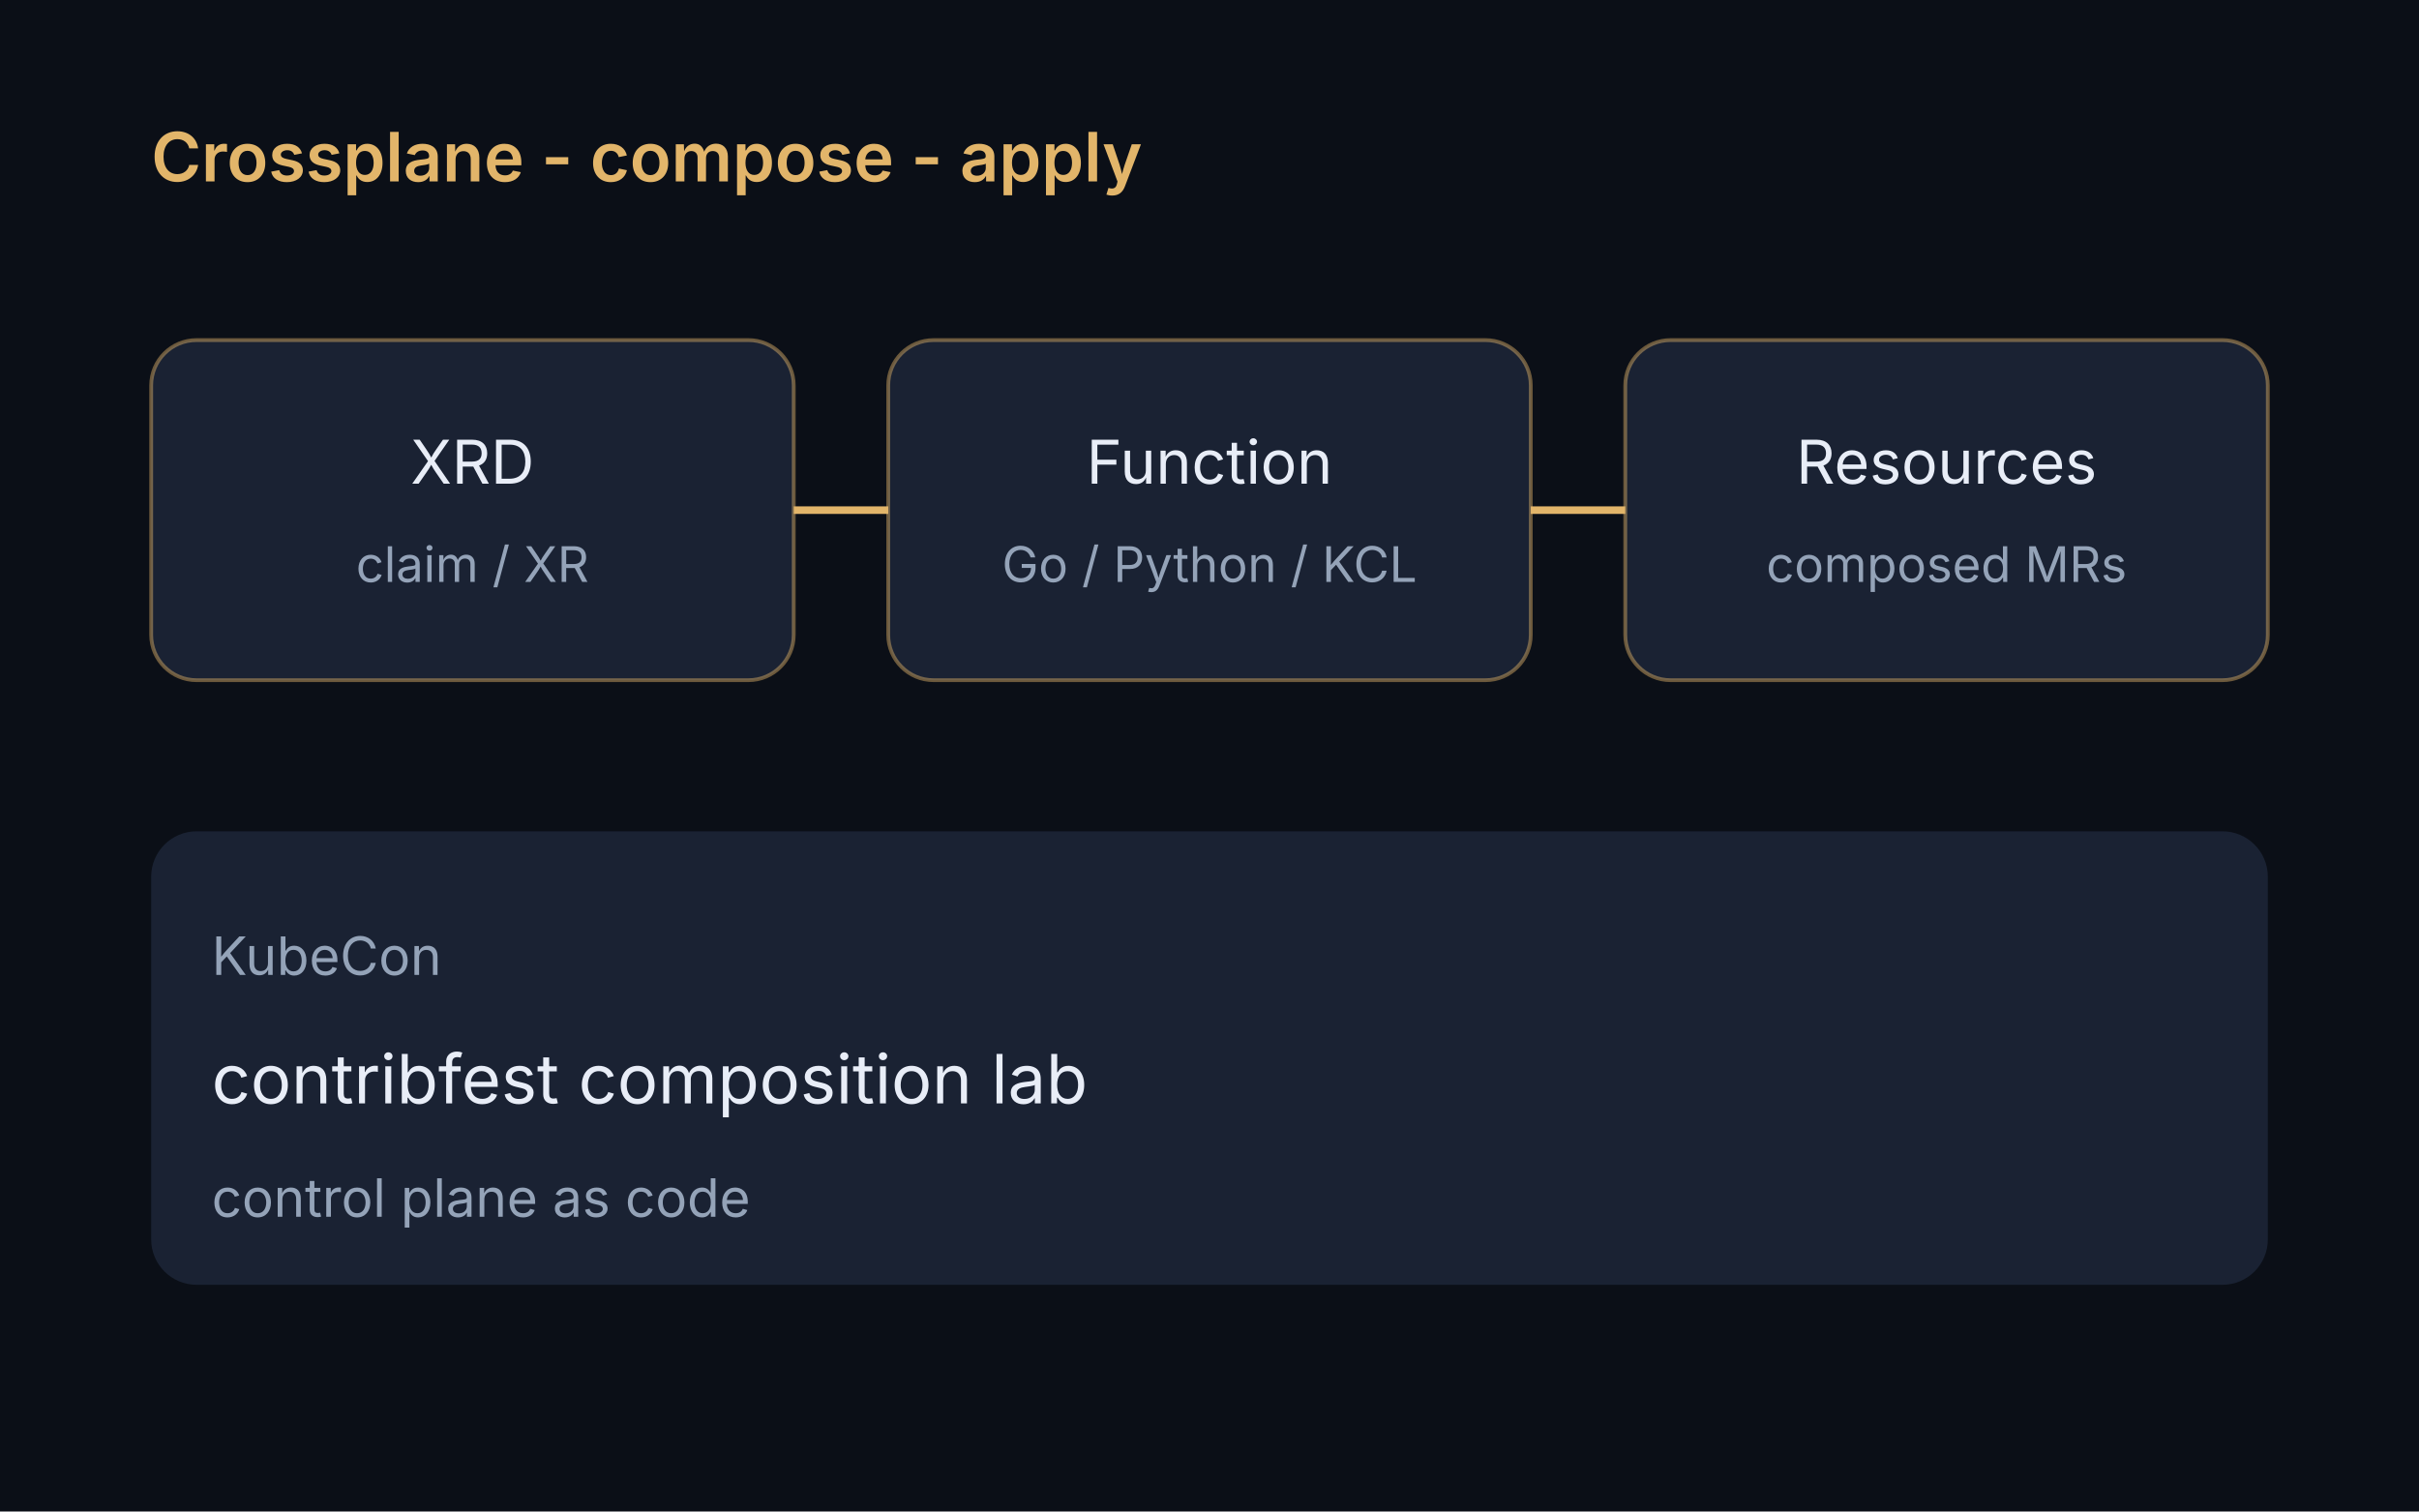
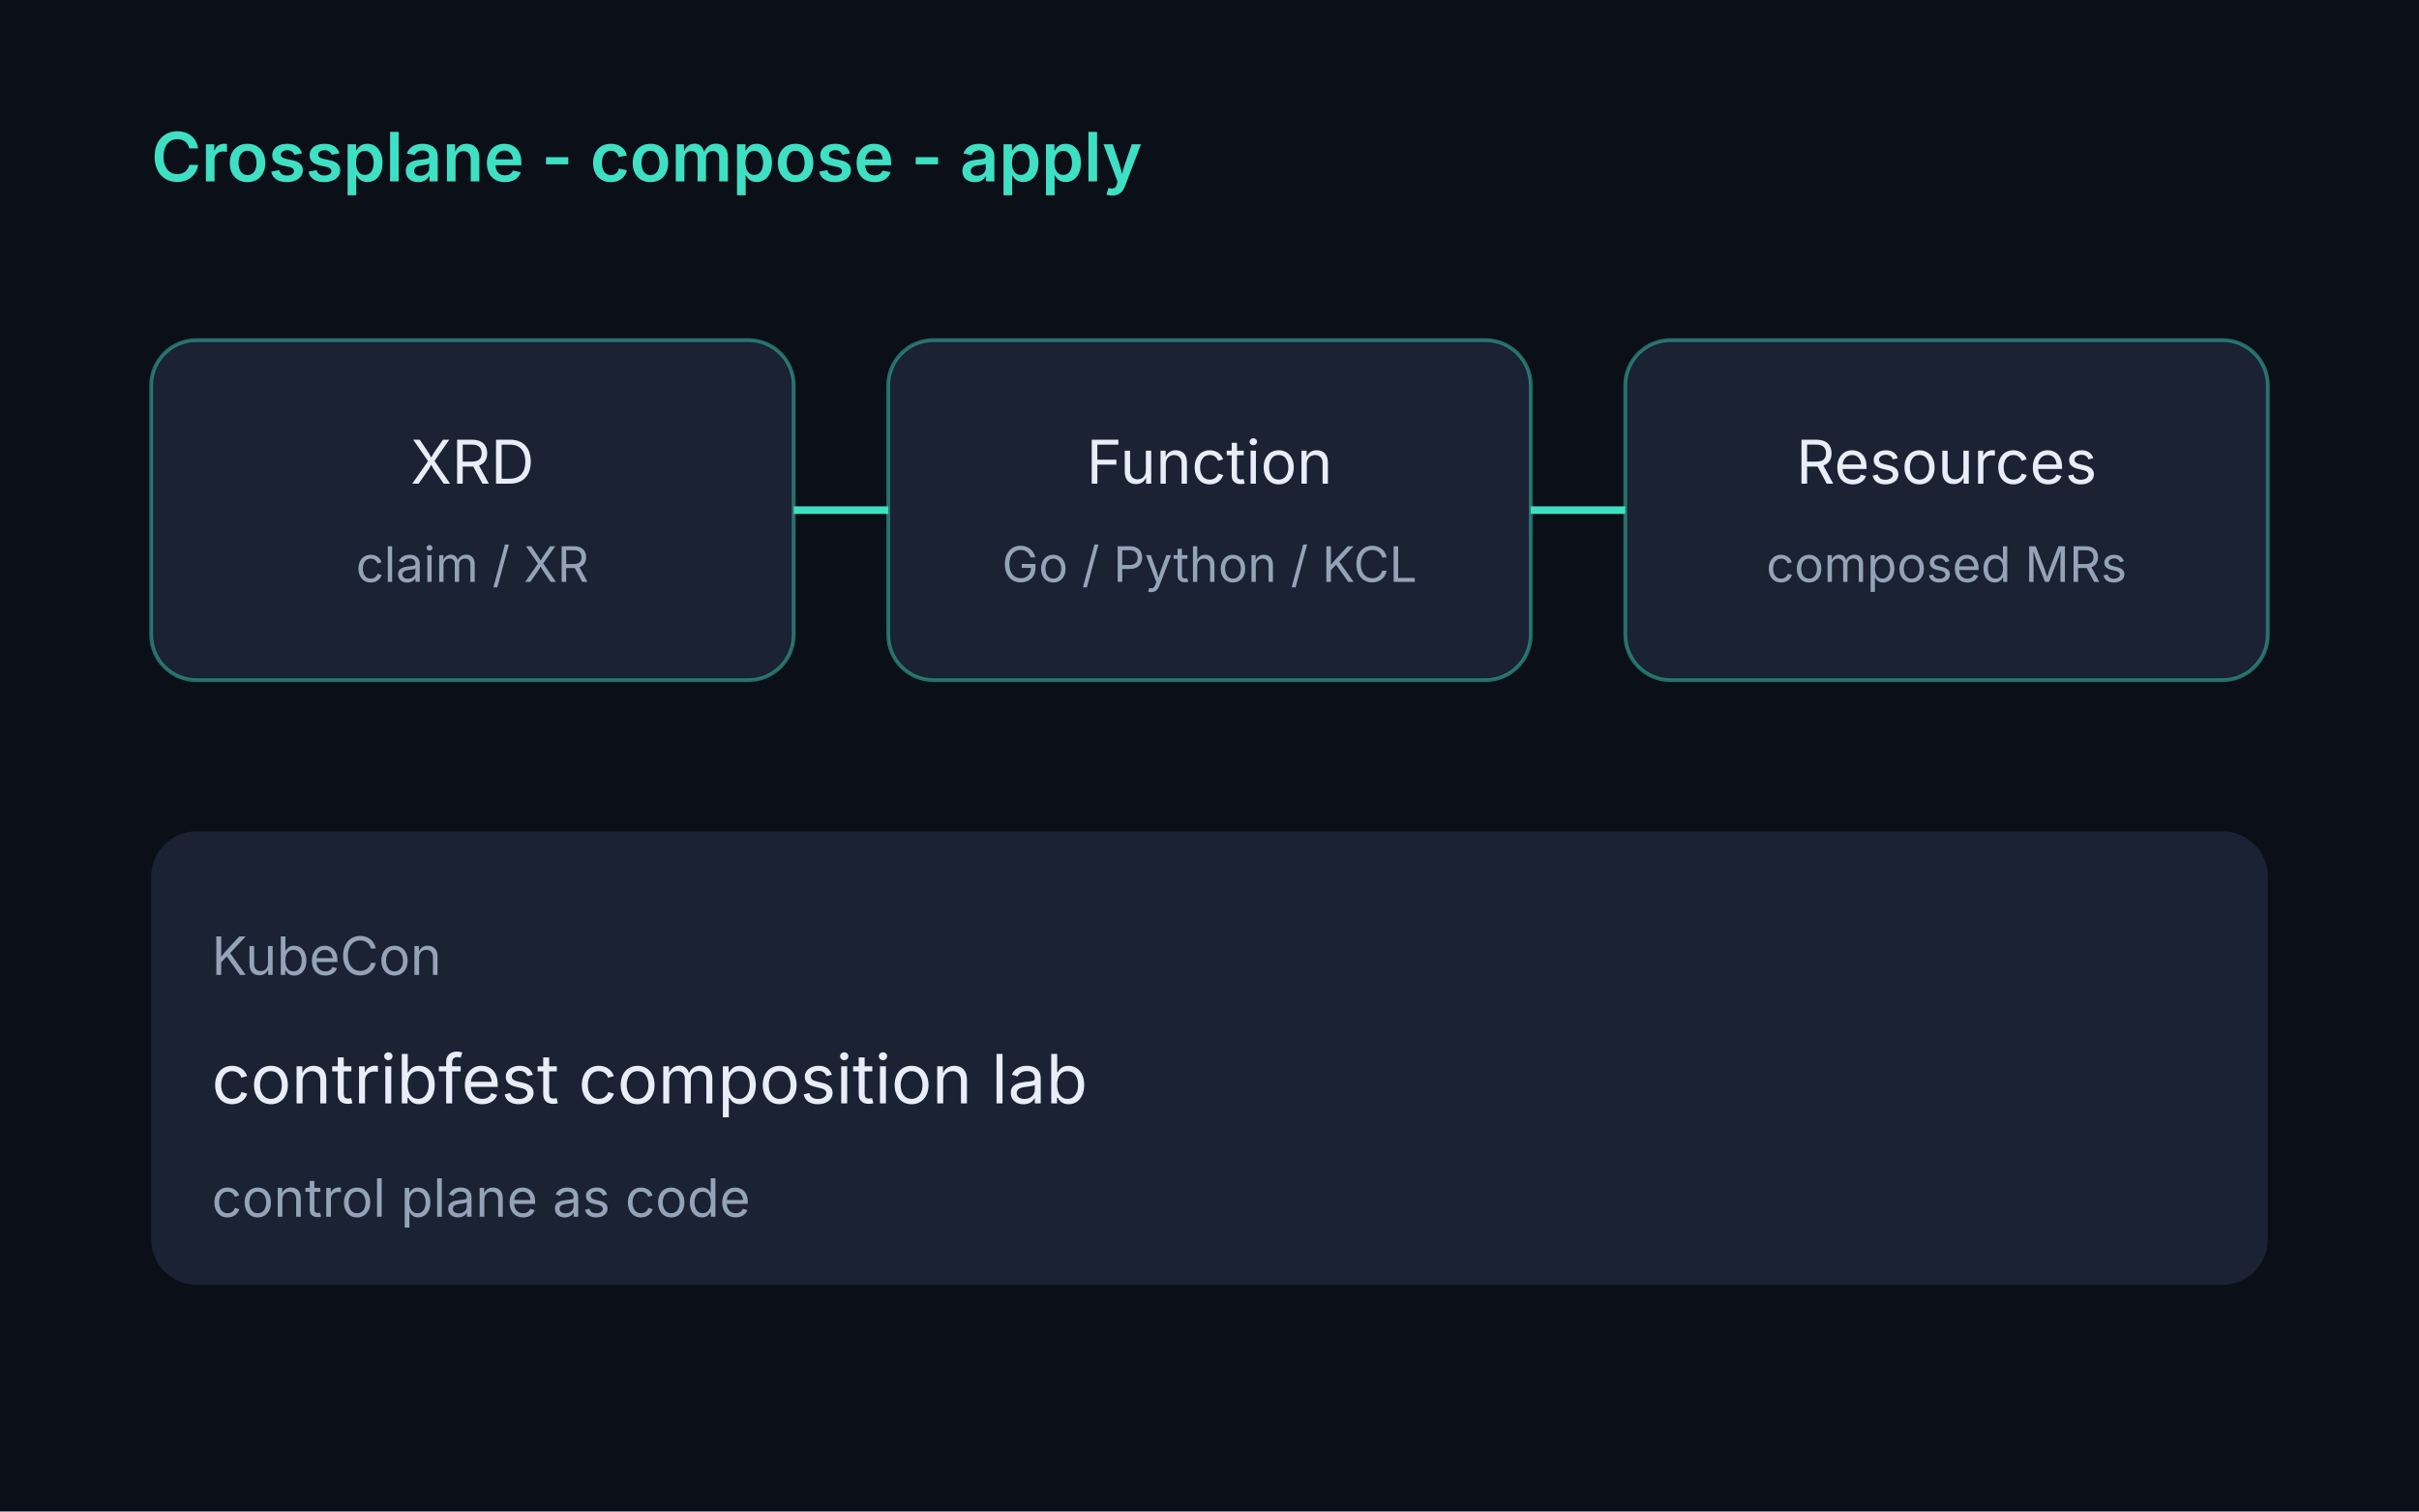
<svg xmlns="http://www.w3.org/2000/svg" width="640" height="400" viewBox="0 0 640 400" role="img" aria-label="Crossplane composition functions on Kubernetes">
  <rect width="640" height="400" fill="#0b0f17" />
-   <text x="40" y="48" fill="#e2b56a" font-family="Inter, system-ui, sans-serif" font-size="18" font-weight="600">Crossplane - compose - apply</text>
-   <rect x="40" y="90" width="170" height="90" rx="12" fill="#1a2233" stroke="#e2b56a" stroke-opacity="0.45" />
+   <text x="40" y="48" fill="#3ee0c3" font-family="Inter, system-ui, sans-serif" font-size="18" font-weight="600">Crossplane - compose - apply</text>
+   <rect x="40" y="90" width="170" height="90" rx="12" fill="#1a2233" stroke="#3ee0c3" stroke-opacity="0.45" />
  <text x="125" y="128" text-anchor="middle" fill="#e8edf7" font-family="Inter, system-ui, sans-serif" font-size="16">XRD</text>
  <text x="125" y="154" text-anchor="middle" fill="#94a3b8" font-family="Inter, system-ui, sans-serif" font-size="13">claim / XR</text>
-   <rect x="235" y="90" width="170" height="90" rx="12" fill="#1a2233" stroke="#e2b56a" stroke-opacity="0.45" />
+   <rect x="235" y="90" width="170" height="90" rx="12" fill="#1a2233" stroke="#3ee0c3" stroke-opacity="0.45" />
  <text x="320" y="128" text-anchor="middle" fill="#e8edf7" font-family="Inter, system-ui, sans-serif" font-size="16">Function</text>
  <text x="320" y="154" text-anchor="middle" fill="#94a3b8" font-family="Inter, system-ui, sans-serif" font-size="13">Go / Python / KCL</text>
-   <rect x="430" y="90" width="170" height="90" rx="12" fill="#1a2233" stroke="#e2b56a" stroke-opacity="0.45" />
+   <rect x="430" y="90" width="170" height="90" rx="12" fill="#1a2233" stroke="#3ee0c3" stroke-opacity="0.45" />
  <text x="515" y="128" text-anchor="middle" fill="#e8edf7" font-family="Inter, system-ui, sans-serif" font-size="16">Resources</text>
  <text x="515" y="154" text-anchor="middle" fill="#94a3b8" font-family="Inter, system-ui, sans-serif" font-size="13">composed MRs</text>
-   <path d="M210 135h25" stroke="#e2b56a" stroke-width="2" />
-   <path d="M405 135h25" stroke="#e2b56a" stroke-width="2" />
+   <path d="M210 135h25" stroke="#3ee0c3" stroke-width="2" />
+   <path d="M405 135h25" stroke="#3ee0c3" stroke-width="2" />
  <rect x="40" y="220" width="560" height="120" rx="12" fill="#1a2233" />
  <text x="56" y="258" fill="#94a3b8" font-family="Inter, system-ui, sans-serif" font-size="14">KubeCon</text>
  <text x="56" y="292" fill="#e8edf7" font-family="Inter, system-ui, sans-serif" font-size="18">contribfest composition lab</text>
  <text x="56" y="322" fill="#94a3b8" font-family="Inter, system-ui, sans-serif" font-size="14">control plane as code</text>
</svg>
